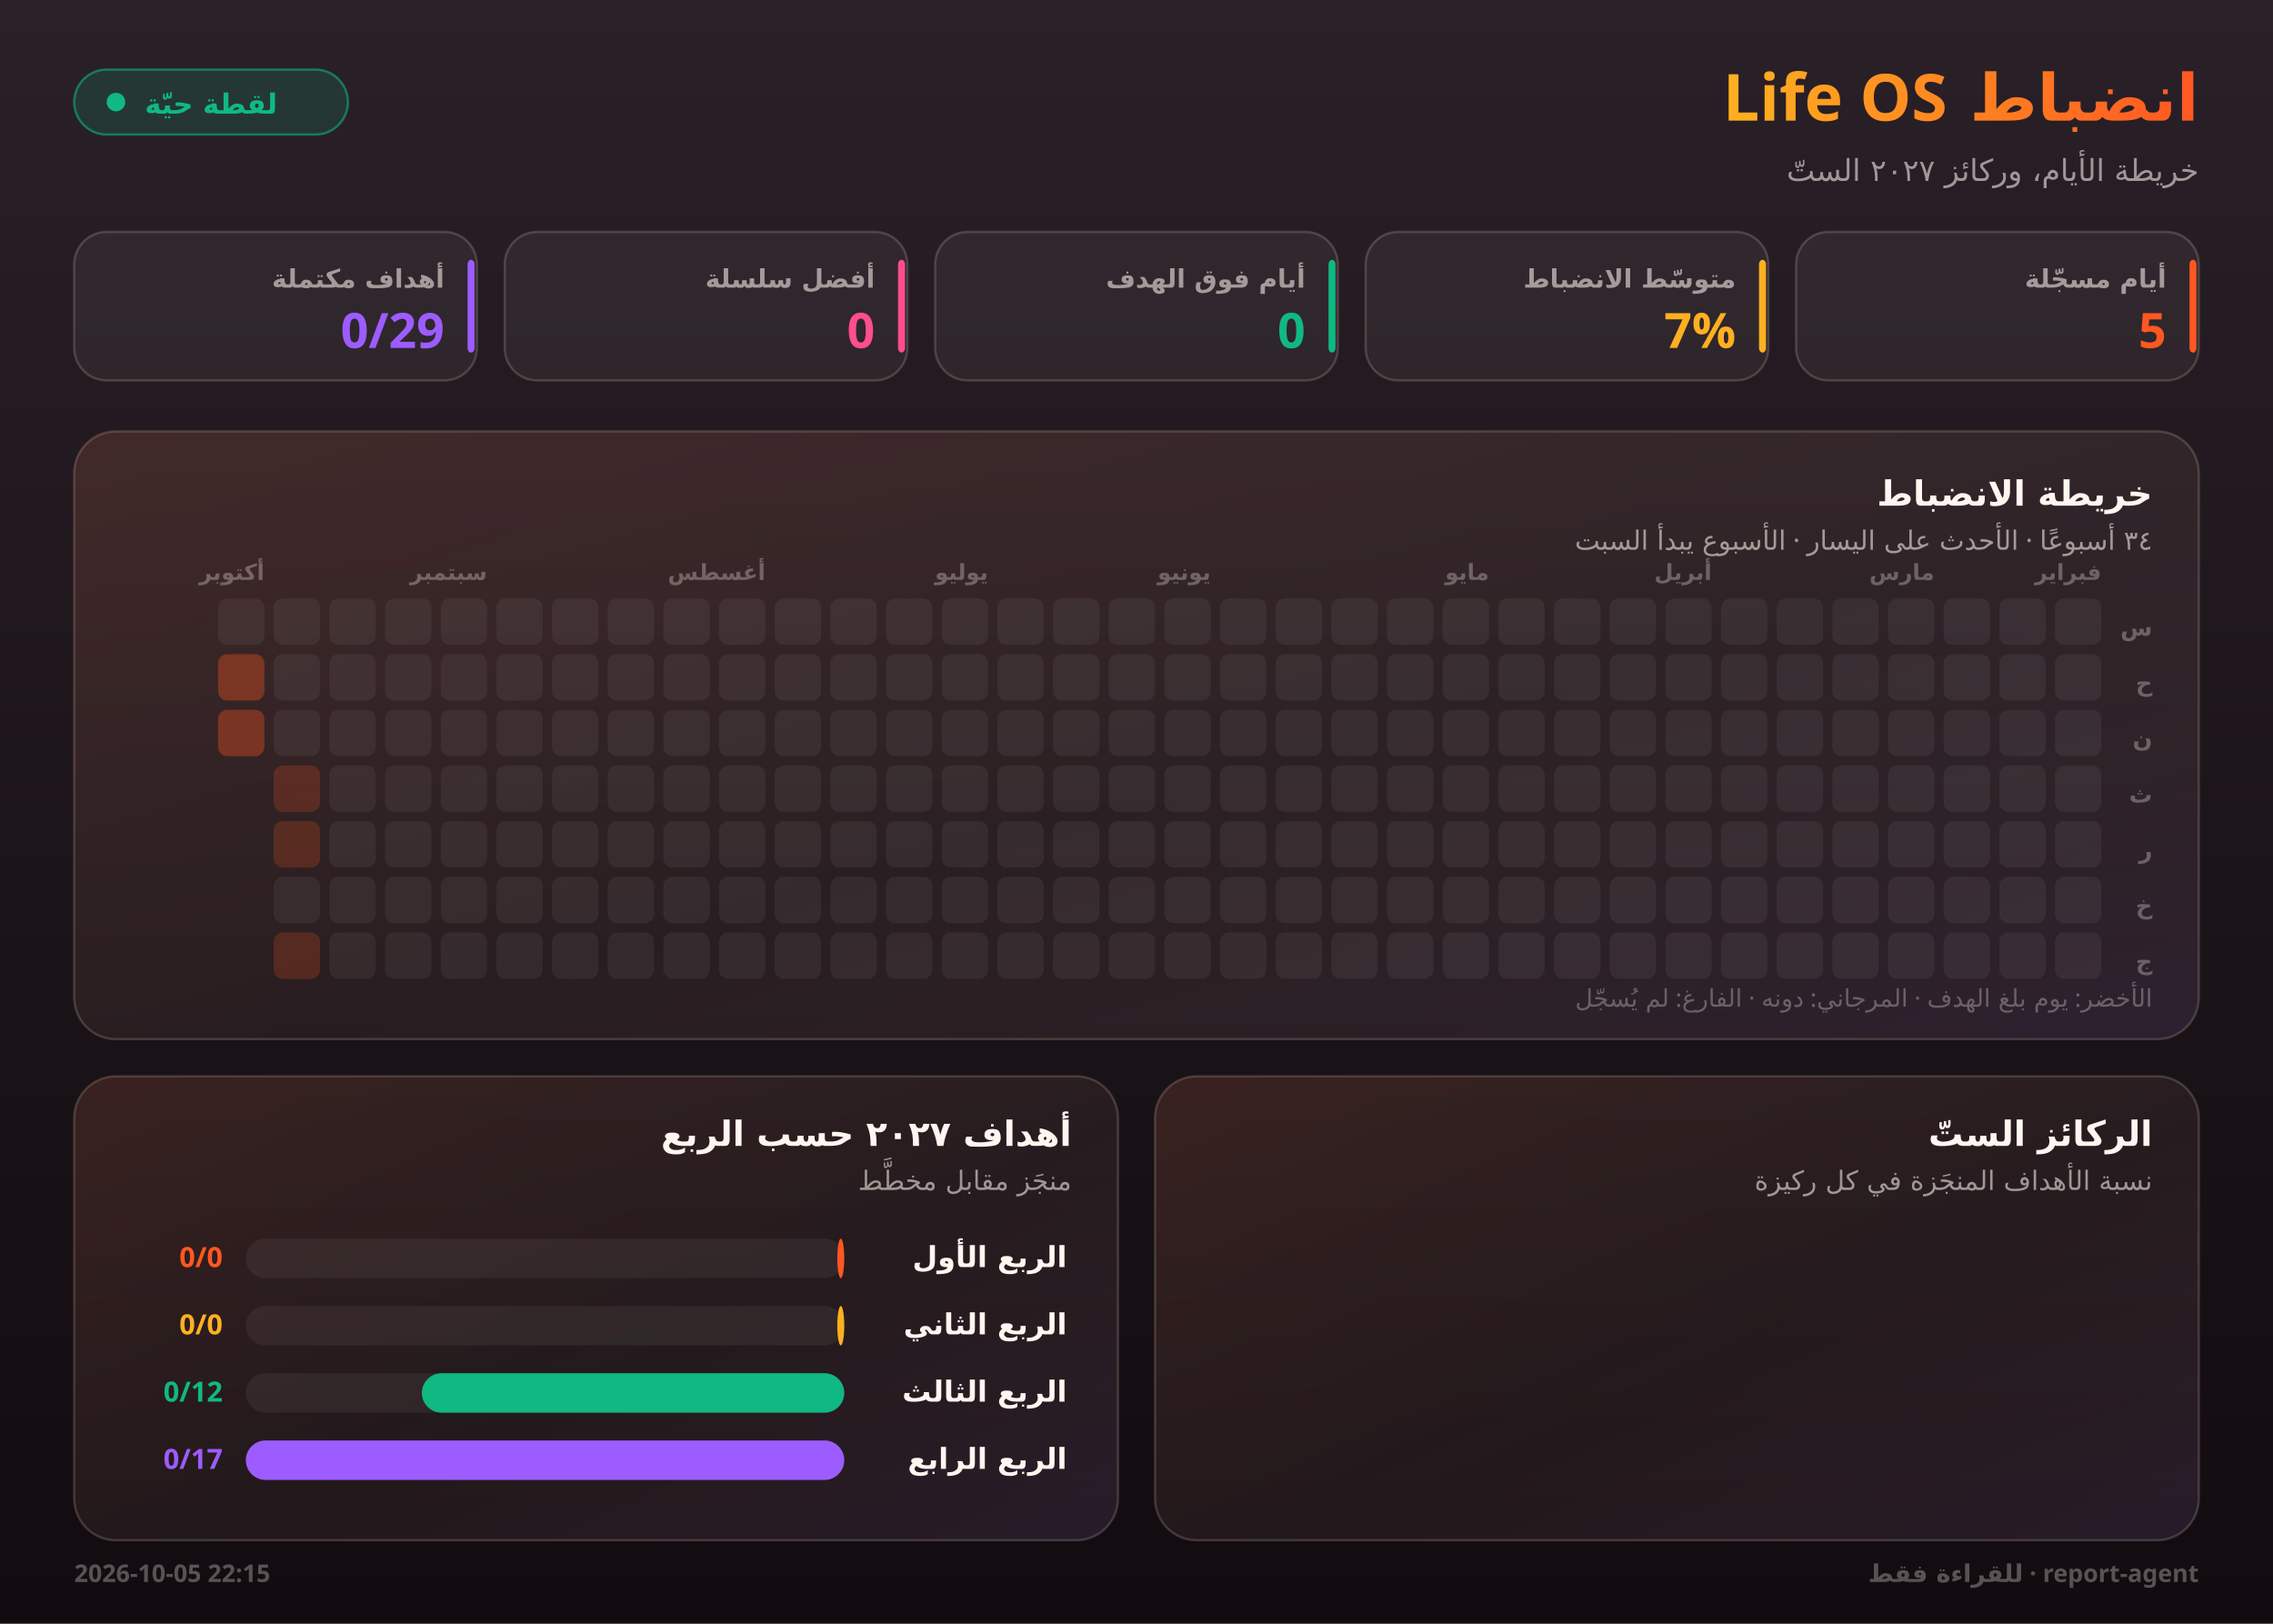
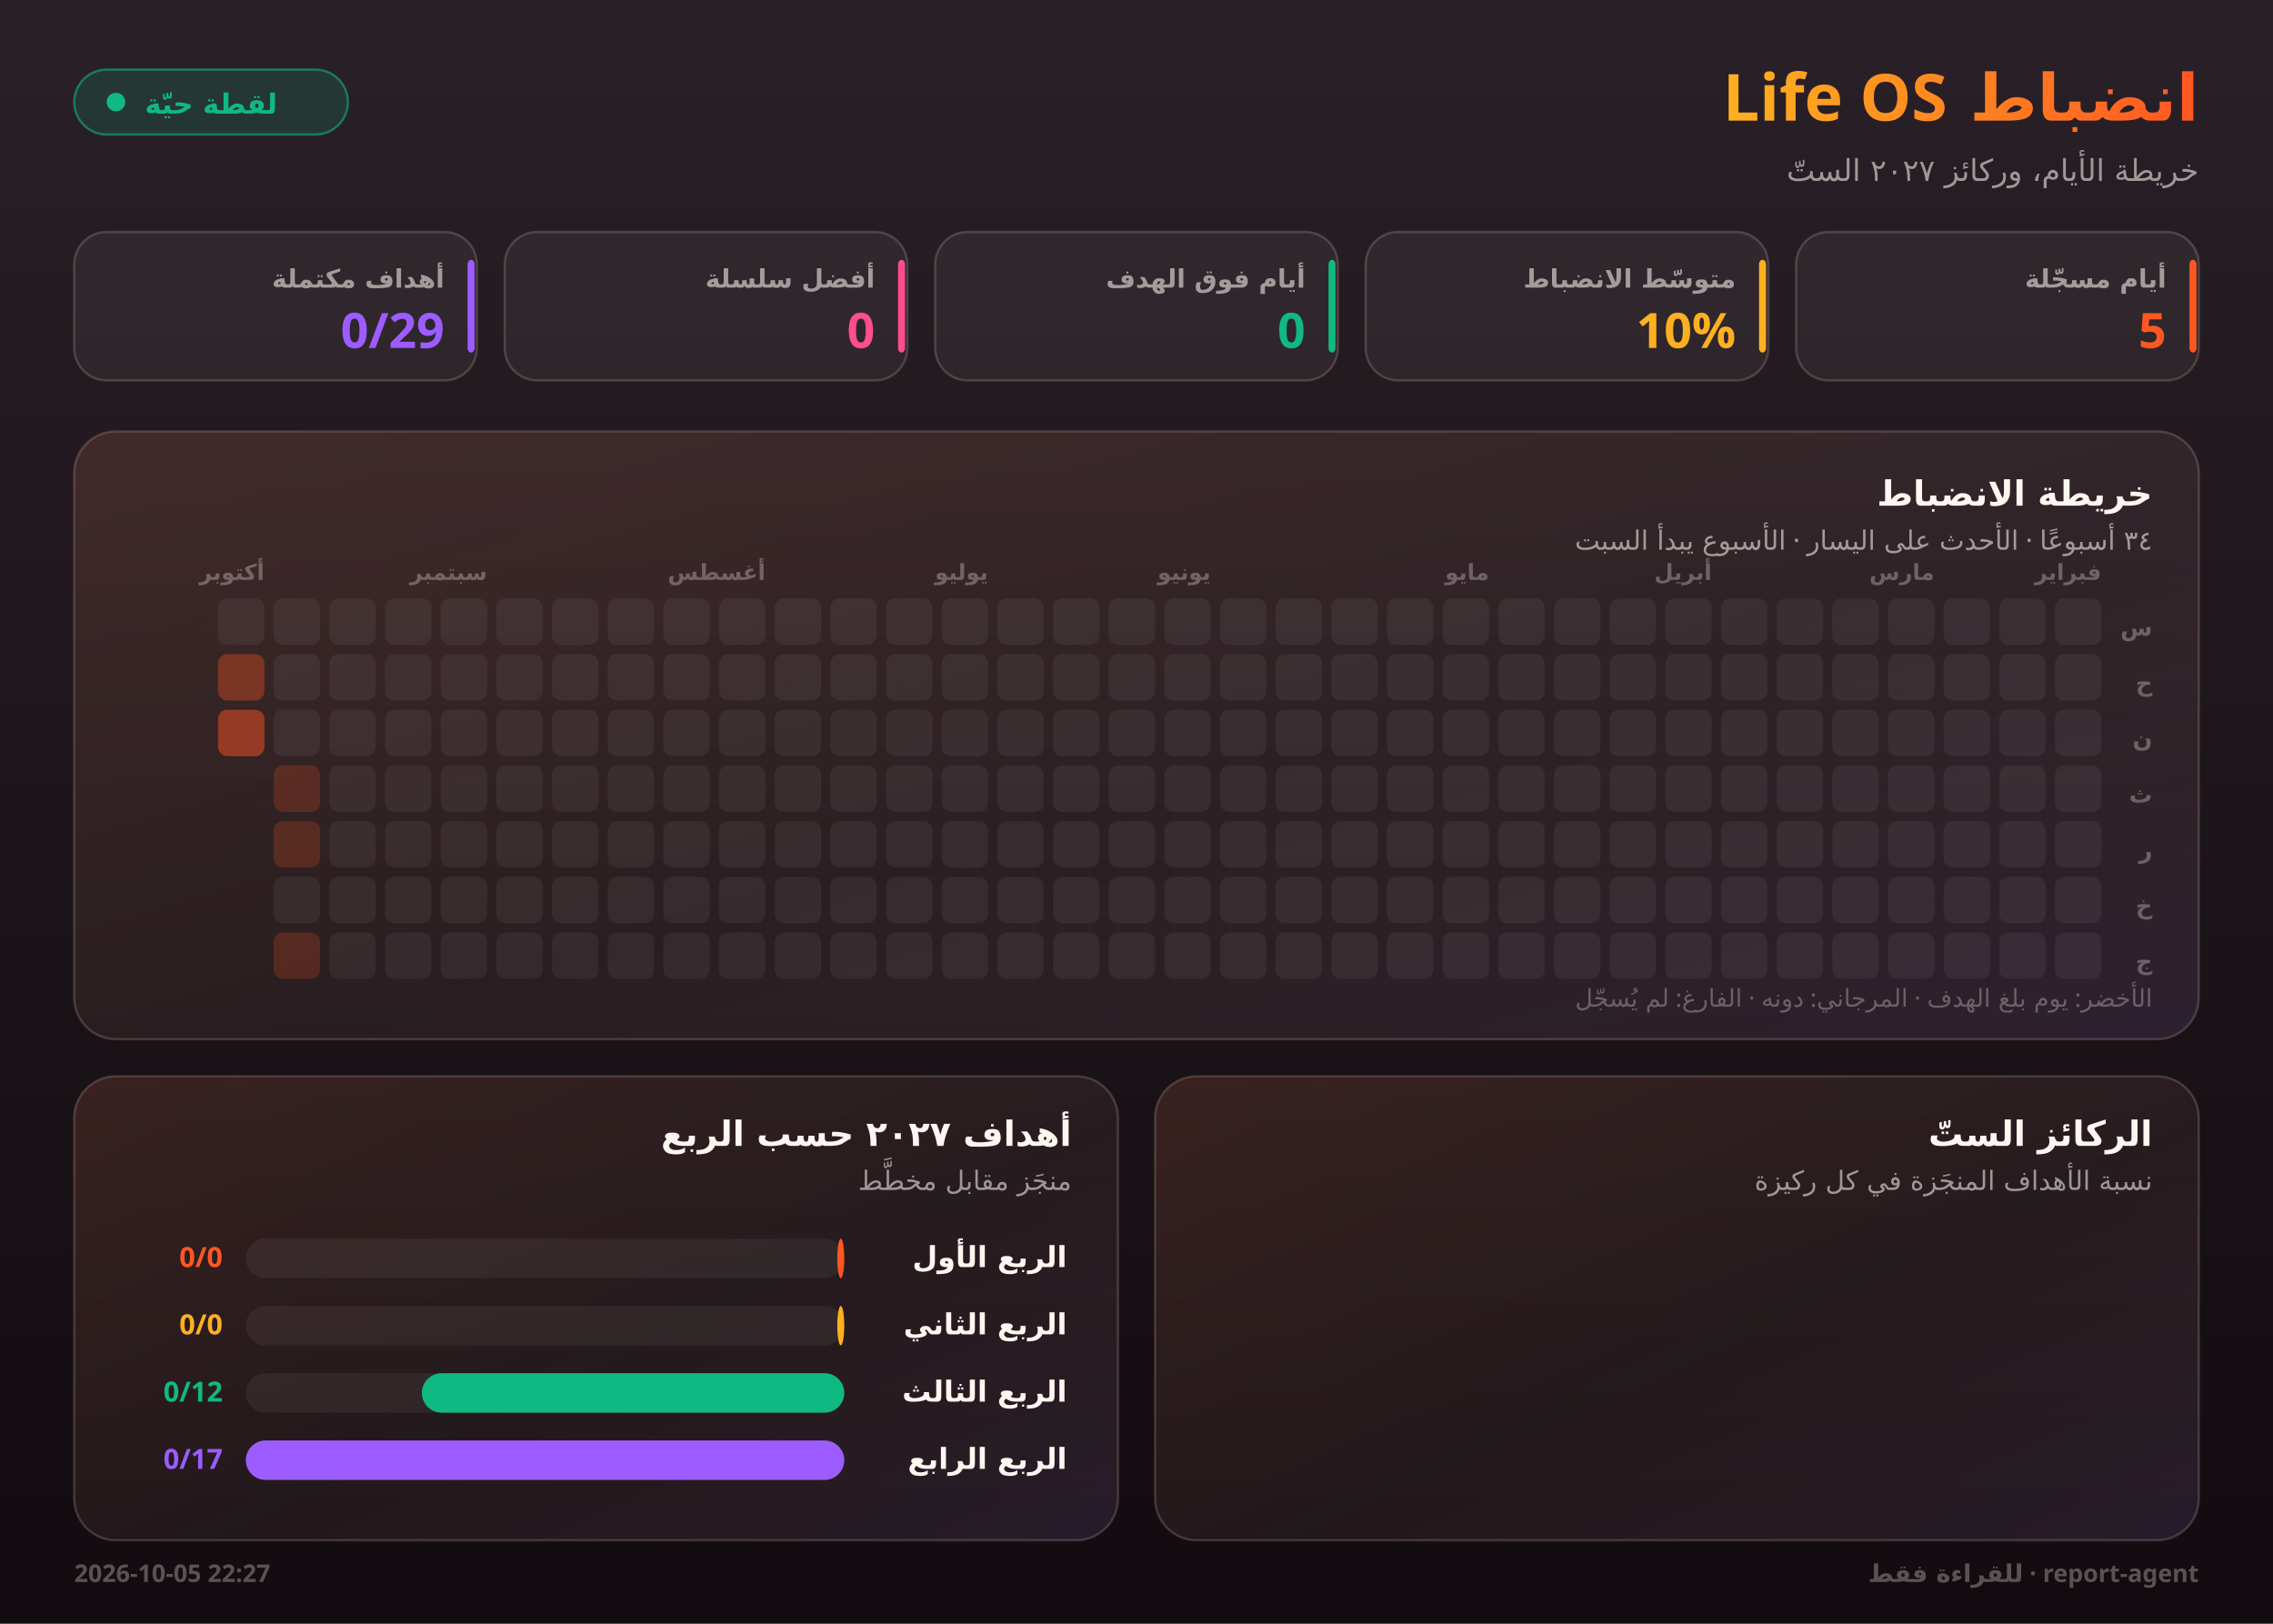
<svg xmlns="http://www.w3.org/2000/svg" width="980" height="700" viewBox="0 0 980 700" font-family="Tajawal, Cairo, 'Segoe UI', system-ui, sans-serif">
  <defs>
    <linearGradient id="sky" x1="0" y1="0" x2="0" y2="1">
      <stop offset="0%" stop-color="#2A2028" />
      <stop offset="55%" stop-color="#1B1418" />
      <stop offset="100%" stop-color="#120C10" />
    </linearGradient>
    <linearGradient id="sheen" x1="0" y1="0" x2="1" y2="1">
      <stop offset="0%" stop-color="#FF5722" stop-opacity="0.10" />
      <stop offset="55%" stop-color="#FF5722" stop-opacity="0.02" />
      <stop offset="100%" stop-color="#9D5CFF" stop-opacity="0.07" />
    </linearGradient>
    <linearGradient id="title" x1="1" y1="0" x2="0" y2="0">
      <stop offset="0%" stop-color="#FF5722" />
      <stop offset="100%" stop-color="#FFB020" />
    </linearGradient>
  </defs>
  <rect width="980" height="700" fill="url(#sky)" />
  <text x="948" y="52" fill="url(#title)" font-size="28" font-weight="800" text-anchor="start" style="direction:rtl;unicode-bidi:isolate">انضباط Life OS</text>
  <text x="948" y="78" fill="rgba(255,246,240,0.56)" font-size="13" font-weight="500" text-anchor="start" style="direction:rtl;unicode-bidi:isolate">خريطة الأيام، وركائز ٢٠٢٧ الستّ</text>
  <rect x="32" y="30" width="118" height="28" rx="14" fill="#10B981" fill-opacity="0.16" stroke="#10B981" stroke-opacity="0.55" />
  <circle cx="50" cy="44" r="4" fill="#10B981" />
  <text x="91" y="49" fill="#10B981" font-size="12" font-weight="700" text-anchor="middle" style="direction:rtl;unicode-bidi:isolate">لقطة حيّة</text>
  <rect x="774.4" y="100" width="173.6" height="64" rx="14" fill="rgba(255,255,255,0.05)" stroke="rgba(255,225,210,0.18)" />
  <rect x="944" y="112" width="3" height="40" rx="2" fill="#FF5722" />
  <text x="934" y="124" fill="rgba(255,246,240,0.56)" font-size="11" font-weight="600" text-anchor="start" style="direction:rtl;unicode-bidi:isolate">أيام مسجّلة</text>
  <text x="934" y="150" fill="#FF5722" font-size="21" font-weight="800" text-anchor="end" style="direction:ltr;unicode-bidi:isolate">5</text>
  <rect x="588.8" y="100" width="173.6" height="64" rx="14" fill="rgba(255,255,255,0.05)" stroke="rgba(255,225,210,0.18)" />
  <rect x="758.4" y="112" width="3" height="40" rx="2" fill="#FFB020" />
  <text x="748.4" y="124" fill="rgba(255,246,240,0.56)" font-size="11" font-weight="600" text-anchor="start" style="direction:rtl;unicode-bidi:isolate">متوسّط الانضباط</text>
-   <text x="748.4" y="150" fill="#FFB020" font-size="21" font-weight="800" text-anchor="end" style="direction:ltr;unicode-bidi:isolate">7%</text>
+   <text x="748.4" y="150" fill="#FFB020" font-size="21" font-weight="800" text-anchor="end" style="direction:ltr;unicode-bidi:isolate">10%</text>
  <rect x="403.2" y="100" width="173.6" height="64" rx="14" fill="rgba(255,255,255,0.05)" stroke="rgba(255,225,210,0.18)" />
  <rect x="572.8" y="112" width="3" height="40" rx="2" fill="#10B981" />
  <text x="562.8" y="124" fill="rgba(255,246,240,0.56)" font-size="11" font-weight="600" text-anchor="start" style="direction:rtl;unicode-bidi:isolate">أيام فوق الهدف</text>
  <text x="562.8" y="150" fill="#10B981" font-size="21" font-weight="800" text-anchor="end" style="direction:ltr;unicode-bidi:isolate">0</text>
  <rect x="217.6" y="100" width="173.6" height="64" rx="14" fill="rgba(255,255,255,0.05)" stroke="rgba(255,225,210,0.18)" />
  <rect x="387.2" y="112" width="3" height="40" rx="2" fill="#FF4D8D" />
  <text x="377.2" y="124" fill="rgba(255,246,240,0.56)" font-size="11" font-weight="600" text-anchor="start" style="direction:rtl;unicode-bidi:isolate">أفضل سلسلة</text>
  <text x="377.2" y="150" fill="#FF4D8D" font-size="21" font-weight="800" text-anchor="end" style="direction:ltr;unicode-bidi:isolate">0</text>
  <rect x="32" y="100" width="173.6" height="64" rx="14" fill="rgba(255,255,255,0.05)" stroke="rgba(255,225,210,0.18)" />
  <rect x="201.6" y="112" width="3" height="40" rx="2" fill="#9D5CFF" />
  <text x="191.6" y="124" fill="rgba(255,246,240,0.56)" font-size="11" font-weight="600" text-anchor="start" style="direction:rtl;unicode-bidi:isolate">أهداف مكتملة</text>
  <text x="191.6" y="150" fill="#9D5CFF" font-size="21" font-weight="800" text-anchor="end" style="direction:ltr;unicode-bidi:isolate">0/29</text>
  <g>
    <rect x="32" y="186" width="916" height="262" rx="18" fill="rgba(255,255,255,0.045)" stroke="rgba(255,225,210,0.18)" />
    <rect x="32" y="186" width="916" height="262" rx="18" fill="url(#sheen)" />
  </g>
  <text x="928" y="218" fill="#FFF6F0" font-size="15" font-weight="700" text-anchor="start" style="direction:rtl;unicode-bidi:isolate">خريطة الانضباط</text>
  <text x="928" y="237" fill="rgba(255,246,240,0.56)" font-size="11.5" font-weight="500" text-anchor="start" style="direction:rtl;unicode-bidi:isolate">٣٤ أسبوعًا · الأحدث على اليسار · الأسبوع يبدأ السبت</text>
  <text x="928" y="274" fill="rgba(255,246,240,0.30)" font-size="10" font-weight="600" text-anchor="start" style="direction:rtl;unicode-bidi:isolate">س</text>
  <text x="928" y="298" fill="rgba(255,246,240,0.30)" font-size="10" font-weight="600" text-anchor="start" style="direction:rtl;unicode-bidi:isolate">ح</text>
  <text x="928" y="322" fill="rgba(255,246,240,0.30)" font-size="10" font-weight="600" text-anchor="start" style="direction:rtl;unicode-bidi:isolate">ن</text>
  <text x="928" y="346" fill="rgba(255,246,240,0.30)" font-size="10" font-weight="600" text-anchor="start" style="direction:rtl;unicode-bidi:isolate">ث</text>
  <text x="928" y="370" fill="rgba(255,246,240,0.30)" font-size="10" font-weight="600" text-anchor="start" style="direction:rtl;unicode-bidi:isolate">ر</text>
  <text x="928" y="394" fill="rgba(255,246,240,0.30)" font-size="10" font-weight="600" text-anchor="start" style="direction:rtl;unicode-bidi:isolate">خ</text>
  <text x="928" y="418" fill="rgba(255,246,240,0.30)" font-size="10" font-weight="600" text-anchor="start" style="direction:rtl;unicode-bidi:isolate">ج</text>
  <text x="906" y="250" fill="rgba(255,246,240,0.30)" font-size="9.5" font-weight="600" text-anchor="start" style="direction:rtl;unicode-bidi:isolate">فبراير</text>
  <rect x="886" y="258" width="20" height="20" rx="4" fill="rgba(255,255,255,0.055)" fill-opacity="1.00" />
  <rect x="886" y="282" width="20" height="20" rx="4" fill="rgba(255,255,255,0.055)" fill-opacity="1.00" />
  <rect x="886" y="306" width="20" height="20" rx="4" fill="rgba(255,255,255,0.055)" fill-opacity="1.00" />
  <rect x="886" y="330" width="20" height="20" rx="4" fill="rgba(255,255,255,0.055)" fill-opacity="1.00" />
  <rect x="886" y="354" width="20" height="20" rx="4" fill="rgba(255,255,255,0.055)" fill-opacity="1.00" />
  <rect x="886" y="378" width="20" height="20" rx="4" fill="rgba(255,255,255,0.055)" fill-opacity="1.00" />
  <rect x="886" y="402" width="20" height="20" rx="4" fill="rgba(255,255,255,0.055)" fill-opacity="1.00" />
  <rect x="862" y="258" width="20" height="20" rx="4" fill="rgba(255,255,255,0.055)" fill-opacity="1.00" />
  <rect x="862" y="282" width="20" height="20" rx="4" fill="rgba(255,255,255,0.055)" fill-opacity="1.00" />
  <rect x="862" y="306" width="20" height="20" rx="4" fill="rgba(255,255,255,0.055)" fill-opacity="1.00" />
  <rect x="862" y="330" width="20" height="20" rx="4" fill="rgba(255,255,255,0.055)" fill-opacity="1.00" />
  <rect x="862" y="354" width="20" height="20" rx="4" fill="rgba(255,255,255,0.055)" fill-opacity="1.00" />
  <rect x="862" y="378" width="20" height="20" rx="4" fill="rgba(255,255,255,0.055)" fill-opacity="1.00" />
  <rect x="862" y="402" width="20" height="20" rx="4" fill="rgba(255,255,255,0.055)" fill-opacity="1.00" />
  <rect x="838" y="258" width="20" height="20" rx="4" fill="rgba(255,255,255,0.055)" fill-opacity="1.00" />
  <rect x="838" y="282" width="20" height="20" rx="4" fill="rgba(255,255,255,0.055)" fill-opacity="1.00" />
  <rect x="838" y="306" width="20" height="20" rx="4" fill="rgba(255,255,255,0.055)" fill-opacity="1.00" />
  <rect x="838" y="330" width="20" height="20" rx="4" fill="rgba(255,255,255,0.055)" fill-opacity="1.00" />
  <rect x="838" y="354" width="20" height="20" rx="4" fill="rgba(255,255,255,0.055)" fill-opacity="1.00" />
  <rect x="838" y="378" width="20" height="20" rx="4" fill="rgba(255,255,255,0.055)" fill-opacity="1.00" />
  <rect x="838" y="402" width="20" height="20" rx="4" fill="rgba(255,255,255,0.055)" fill-opacity="1.00" />
  <text x="834" y="250" fill="rgba(255,246,240,0.30)" font-size="9.5" font-weight="600" text-anchor="start" style="direction:rtl;unicode-bidi:isolate">مارس</text>
  <rect x="814" y="258" width="20" height="20" rx="4" fill="rgba(255,255,255,0.055)" fill-opacity="1.00" />
  <rect x="814" y="282" width="20" height="20" rx="4" fill="rgba(255,255,255,0.055)" fill-opacity="1.00" />
  <rect x="814" y="306" width="20" height="20" rx="4" fill="rgba(255,255,255,0.055)" fill-opacity="1.00" />
  <rect x="814" y="330" width="20" height="20" rx="4" fill="rgba(255,255,255,0.055)" fill-opacity="1.00" />
  <rect x="814" y="354" width="20" height="20" rx="4" fill="rgba(255,255,255,0.055)" fill-opacity="1.00" />
  <rect x="814" y="378" width="20" height="20" rx="4" fill="rgba(255,255,255,0.055)" fill-opacity="1.00" />
  <rect x="814" y="402" width="20" height="20" rx="4" fill="rgba(255,255,255,0.055)" fill-opacity="1.00" />
  <rect x="790" y="258" width="20" height="20" rx="4" fill="rgba(255,255,255,0.055)" fill-opacity="1.00" />
  <rect x="790" y="282" width="20" height="20" rx="4" fill="rgba(255,255,255,0.055)" fill-opacity="1.00" />
  <rect x="790" y="306" width="20" height="20" rx="4" fill="rgba(255,255,255,0.055)" fill-opacity="1.00" />
  <rect x="790" y="330" width="20" height="20" rx="4" fill="rgba(255,255,255,0.055)" fill-opacity="1.00" />
  <rect x="790" y="354" width="20" height="20" rx="4" fill="rgba(255,255,255,0.055)" fill-opacity="1.00" />
  <rect x="790" y="378" width="20" height="20" rx="4" fill="rgba(255,255,255,0.055)" fill-opacity="1.00" />
  <rect x="790" y="402" width="20" height="20" rx="4" fill="rgba(255,255,255,0.055)" fill-opacity="1.00" />
  <rect x="766" y="258" width="20" height="20" rx="4" fill="rgba(255,255,255,0.055)" fill-opacity="1.00" />
  <rect x="766" y="282" width="20" height="20" rx="4" fill="rgba(255,255,255,0.055)" fill-opacity="1.00" />
  <rect x="766" y="306" width="20" height="20" rx="4" fill="rgba(255,255,255,0.055)" fill-opacity="1.00" />
  <rect x="766" y="330" width="20" height="20" rx="4" fill="rgba(255,255,255,0.055)" fill-opacity="1.00" />
  <rect x="766" y="354" width="20" height="20" rx="4" fill="rgba(255,255,255,0.055)" fill-opacity="1.00" />
  <rect x="766" y="378" width="20" height="20" rx="4" fill="rgba(255,255,255,0.055)" fill-opacity="1.00" />
  <rect x="766" y="402" width="20" height="20" rx="4" fill="rgba(255,255,255,0.055)" fill-opacity="1.00" />
  <rect x="742" y="258" width="20" height="20" rx="4" fill="rgba(255,255,255,0.055)" fill-opacity="1.00" />
  <rect x="742" y="282" width="20" height="20" rx="4" fill="rgba(255,255,255,0.055)" fill-opacity="1.00" />
  <rect x="742" y="306" width="20" height="20" rx="4" fill="rgba(255,255,255,0.055)" fill-opacity="1.00" />
  <rect x="742" y="330" width="20" height="20" rx="4" fill="rgba(255,255,255,0.055)" fill-opacity="1.00" />
  <rect x="742" y="354" width="20" height="20" rx="4" fill="rgba(255,255,255,0.055)" fill-opacity="1.00" />
  <rect x="742" y="378" width="20" height="20" rx="4" fill="rgba(255,255,255,0.055)" fill-opacity="1.00" />
  <rect x="742" y="402" width="20" height="20" rx="4" fill="rgba(255,255,255,0.055)" fill-opacity="1.00" />
  <text x="738" y="250" fill="rgba(255,246,240,0.30)" font-size="9.5" font-weight="600" text-anchor="start" style="direction:rtl;unicode-bidi:isolate">أبريل</text>
  <rect x="718" y="258" width="20" height="20" rx="4" fill="rgba(255,255,255,0.055)" fill-opacity="1.00" />
  <rect x="718" y="282" width="20" height="20" rx="4" fill="rgba(255,255,255,0.055)" fill-opacity="1.00" />
  <rect x="718" y="306" width="20" height="20" rx="4" fill="rgba(255,255,255,0.055)" fill-opacity="1.00" />
  <rect x="718" y="330" width="20" height="20" rx="4" fill="rgba(255,255,255,0.055)" fill-opacity="1.00" />
  <rect x="718" y="354" width="20" height="20" rx="4" fill="rgba(255,255,255,0.055)" fill-opacity="1.00" />
  <rect x="718" y="378" width="20" height="20" rx="4" fill="rgba(255,255,255,0.055)" fill-opacity="1.00" />
  <rect x="718" y="402" width="20" height="20" rx="4" fill="rgba(255,255,255,0.055)" fill-opacity="1.00" />
  <rect x="694" y="258" width="20" height="20" rx="4" fill="rgba(255,255,255,0.055)" fill-opacity="1.00" />
  <rect x="694" y="282" width="20" height="20" rx="4" fill="rgba(255,255,255,0.055)" fill-opacity="1.00" />
  <rect x="694" y="306" width="20" height="20" rx="4" fill="rgba(255,255,255,0.055)" fill-opacity="1.00" />
  <rect x="694" y="330" width="20" height="20" rx="4" fill="rgba(255,255,255,0.055)" fill-opacity="1.00" />
  <rect x="694" y="354" width="20" height="20" rx="4" fill="rgba(255,255,255,0.055)" fill-opacity="1.00" />
  <rect x="694" y="378" width="20" height="20" rx="4" fill="rgba(255,255,255,0.055)" fill-opacity="1.00" />
  <rect x="694" y="402" width="20" height="20" rx="4" fill="rgba(255,255,255,0.055)" fill-opacity="1.00" />
  <rect x="670" y="258" width="20" height="20" rx="4" fill="rgba(255,255,255,0.055)" fill-opacity="1.00" />
  <rect x="670" y="282" width="20" height="20" rx="4" fill="rgba(255,255,255,0.055)" fill-opacity="1.00" />
  <rect x="670" y="306" width="20" height="20" rx="4" fill="rgba(255,255,255,0.055)" fill-opacity="1.00" />
  <rect x="670" y="330" width="20" height="20" rx="4" fill="rgba(255,255,255,0.055)" fill-opacity="1.00" />
  <rect x="670" y="354" width="20" height="20" rx="4" fill="rgba(255,255,255,0.055)" fill-opacity="1.00" />
  <rect x="670" y="378" width="20" height="20" rx="4" fill="rgba(255,255,255,0.055)" fill-opacity="1.00" />
  <rect x="670" y="402" width="20" height="20" rx="4" fill="rgba(255,255,255,0.055)" fill-opacity="1.00" />
  <rect x="646" y="258" width="20" height="20" rx="4" fill="rgba(255,255,255,0.055)" fill-opacity="1.00" />
  <rect x="646" y="282" width="20" height="20" rx="4" fill="rgba(255,255,255,0.055)" fill-opacity="1.00" />
  <rect x="646" y="306" width="20" height="20" rx="4" fill="rgba(255,255,255,0.055)" fill-opacity="1.00" />
  <rect x="646" y="330" width="20" height="20" rx="4" fill="rgba(255,255,255,0.055)" fill-opacity="1.00" />
  <rect x="646" y="354" width="20" height="20" rx="4" fill="rgba(255,255,255,0.055)" fill-opacity="1.00" />
  <rect x="646" y="378" width="20" height="20" rx="4" fill="rgba(255,255,255,0.055)" fill-opacity="1.00" />
  <rect x="646" y="402" width="20" height="20" rx="4" fill="rgba(255,255,255,0.055)" fill-opacity="1.00" />
  <text x="642" y="250" fill="rgba(255,246,240,0.30)" font-size="9.5" font-weight="600" text-anchor="start" style="direction:rtl;unicode-bidi:isolate">مايو</text>
  <rect x="622" y="258" width="20" height="20" rx="4" fill="rgba(255,255,255,0.055)" fill-opacity="1.00" />
  <rect x="622" y="282" width="20" height="20" rx="4" fill="rgba(255,255,255,0.055)" fill-opacity="1.00" />
  <rect x="622" y="306" width="20" height="20" rx="4" fill="rgba(255,255,255,0.055)" fill-opacity="1.00" />
  <rect x="622" y="330" width="20" height="20" rx="4" fill="rgba(255,255,255,0.055)" fill-opacity="1.00" />
  <rect x="622" y="354" width="20" height="20" rx="4" fill="rgba(255,255,255,0.055)" fill-opacity="1.00" />
  <rect x="622" y="378" width="20" height="20" rx="4" fill="rgba(255,255,255,0.055)" fill-opacity="1.00" />
  <rect x="622" y="402" width="20" height="20" rx="4" fill="rgba(255,255,255,0.055)" fill-opacity="1.00" />
  <rect x="598" y="258" width="20" height="20" rx="4" fill="rgba(255,255,255,0.055)" fill-opacity="1.00" />
  <rect x="598" y="282" width="20" height="20" rx="4" fill="rgba(255,255,255,0.055)" fill-opacity="1.00" />
  <rect x="598" y="306" width="20" height="20" rx="4" fill="rgba(255,255,255,0.055)" fill-opacity="1.00" />
  <rect x="598" y="330" width="20" height="20" rx="4" fill="rgba(255,255,255,0.055)" fill-opacity="1.00" />
  <rect x="598" y="354" width="20" height="20" rx="4" fill="rgba(255,255,255,0.055)" fill-opacity="1.00" />
  <rect x="598" y="378" width="20" height="20" rx="4" fill="rgba(255,255,255,0.055)" fill-opacity="1.00" />
  <rect x="598" y="402" width="20" height="20" rx="4" fill="rgba(255,255,255,0.055)" fill-opacity="1.00" />
  <rect x="574" y="258" width="20" height="20" rx="4" fill="rgba(255,255,255,0.055)" fill-opacity="1.00" />
  <rect x="574" y="282" width="20" height="20" rx="4" fill="rgba(255,255,255,0.055)" fill-opacity="1.00" />
  <rect x="574" y="306" width="20" height="20" rx="4" fill="rgba(255,255,255,0.055)" fill-opacity="1.00" />
  <rect x="574" y="330" width="20" height="20" rx="4" fill="rgba(255,255,255,0.055)" fill-opacity="1.00" />
  <rect x="574" y="354" width="20" height="20" rx="4" fill="rgba(255,255,255,0.055)" fill-opacity="1.00" />
  <rect x="574" y="378" width="20" height="20" rx="4" fill="rgba(255,255,255,0.055)" fill-opacity="1.00" />
  <rect x="574" y="402" width="20" height="20" rx="4" fill="rgba(255,255,255,0.055)" fill-opacity="1.00" />
  <rect x="550" y="258" width="20" height="20" rx="4" fill="rgba(255,255,255,0.055)" fill-opacity="1.00" />
  <rect x="550" y="282" width="20" height="20" rx="4" fill="rgba(255,255,255,0.055)" fill-opacity="1.00" />
  <rect x="550" y="306" width="20" height="20" rx="4" fill="rgba(255,255,255,0.055)" fill-opacity="1.00" />
  <rect x="550" y="330" width="20" height="20" rx="4" fill="rgba(255,255,255,0.055)" fill-opacity="1.00" />
  <rect x="550" y="354" width="20" height="20" rx="4" fill="rgba(255,255,255,0.055)" fill-opacity="1.00" />
  <rect x="550" y="378" width="20" height="20" rx="4" fill="rgba(255,255,255,0.055)" fill-opacity="1.00" />
  <rect x="550" y="402" width="20" height="20" rx="4" fill="rgba(255,255,255,0.055)" fill-opacity="1.00" />
  <rect x="526" y="258" width="20" height="20" rx="4" fill="rgba(255,255,255,0.055)" fill-opacity="1.00" />
  <rect x="526" y="282" width="20" height="20" rx="4" fill="rgba(255,255,255,0.055)" fill-opacity="1.00" />
  <rect x="526" y="306" width="20" height="20" rx="4" fill="rgba(255,255,255,0.055)" fill-opacity="1.00" />
  <rect x="526" y="330" width="20" height="20" rx="4" fill="rgba(255,255,255,0.055)" fill-opacity="1.00" />
  <rect x="526" y="354" width="20" height="20" rx="4" fill="rgba(255,255,255,0.055)" fill-opacity="1.00" />
  <rect x="526" y="378" width="20" height="20" rx="4" fill="rgba(255,255,255,0.055)" fill-opacity="1.00" />
  <rect x="526" y="402" width="20" height="20" rx="4" fill="rgba(255,255,255,0.055)" fill-opacity="1.00" />
  <text x="522" y="250" fill="rgba(255,246,240,0.30)" font-size="9.5" font-weight="600" text-anchor="start" style="direction:rtl;unicode-bidi:isolate">يونيو</text>
  <rect x="502" y="258" width="20" height="20" rx="4" fill="rgba(255,255,255,0.055)" fill-opacity="1.00" />
  <rect x="502" y="282" width="20" height="20" rx="4" fill="rgba(255,255,255,0.055)" fill-opacity="1.00" />
  <rect x="502" y="306" width="20" height="20" rx="4" fill="rgba(255,255,255,0.055)" fill-opacity="1.00" />
  <rect x="502" y="330" width="20" height="20" rx="4" fill="rgba(255,255,255,0.055)" fill-opacity="1.00" />
  <rect x="502" y="354" width="20" height="20" rx="4" fill="rgba(255,255,255,0.055)" fill-opacity="1.00" />
  <rect x="502" y="378" width="20" height="20" rx="4" fill="rgba(255,255,255,0.055)" fill-opacity="1.00" />
  <rect x="502" y="402" width="20" height="20" rx="4" fill="rgba(255,255,255,0.055)" fill-opacity="1.00" />
  <rect x="478" y="258" width="20" height="20" rx="4" fill="rgba(255,255,255,0.055)" fill-opacity="1.00" />
  <rect x="478" y="282" width="20" height="20" rx="4" fill="rgba(255,255,255,0.055)" fill-opacity="1.00" />
  <rect x="478" y="306" width="20" height="20" rx="4" fill="rgba(255,255,255,0.055)" fill-opacity="1.00" />
  <rect x="478" y="330" width="20" height="20" rx="4" fill="rgba(255,255,255,0.055)" fill-opacity="1.00" />
  <rect x="478" y="354" width="20" height="20" rx="4" fill="rgba(255,255,255,0.055)" fill-opacity="1.00" />
  <rect x="478" y="378" width="20" height="20" rx="4" fill="rgba(255,255,255,0.055)" fill-opacity="1.00" />
  <rect x="478" y="402" width="20" height="20" rx="4" fill="rgba(255,255,255,0.055)" fill-opacity="1.00" />
  <rect x="454" y="258" width="20" height="20" rx="4" fill="rgba(255,255,255,0.055)" fill-opacity="1.00" />
  <rect x="454" y="282" width="20" height="20" rx="4" fill="rgba(255,255,255,0.055)" fill-opacity="1.00" />
  <rect x="454" y="306" width="20" height="20" rx="4" fill="rgba(255,255,255,0.055)" fill-opacity="1.00" />
  <rect x="454" y="330" width="20" height="20" rx="4" fill="rgba(255,255,255,0.055)" fill-opacity="1.00" />
  <rect x="454" y="354" width="20" height="20" rx="4" fill="rgba(255,255,255,0.055)" fill-opacity="1.00" />
  <rect x="454" y="378" width="20" height="20" rx="4" fill="rgba(255,255,255,0.055)" fill-opacity="1.00" />
  <rect x="454" y="402" width="20" height="20" rx="4" fill="rgba(255,255,255,0.055)" fill-opacity="1.00" />
  <rect x="430" y="258" width="20" height="20" rx="4" fill="rgba(255,255,255,0.055)" fill-opacity="1.00" />
  <rect x="430" y="282" width="20" height="20" rx="4" fill="rgba(255,255,255,0.055)" fill-opacity="1.00" />
  <rect x="430" y="306" width="20" height="20" rx="4" fill="rgba(255,255,255,0.055)" fill-opacity="1.00" />
  <rect x="430" y="330" width="20" height="20" rx="4" fill="rgba(255,255,255,0.055)" fill-opacity="1.00" />
  <rect x="430" y="354" width="20" height="20" rx="4" fill="rgba(255,255,255,0.055)" fill-opacity="1.00" />
  <rect x="430" y="378" width="20" height="20" rx="4" fill="rgba(255,255,255,0.055)" fill-opacity="1.00" />
  <rect x="430" y="402" width="20" height="20" rx="4" fill="rgba(255,255,255,0.055)" fill-opacity="1.00" />
  <text x="426" y="250" fill="rgba(255,246,240,0.30)" font-size="9.5" font-weight="600" text-anchor="start" style="direction:rtl;unicode-bidi:isolate">يوليو</text>
  <rect x="406" y="258" width="20" height="20" rx="4" fill="rgba(255,255,255,0.055)" fill-opacity="1.00" />
  <rect x="406" y="282" width="20" height="20" rx="4" fill="rgba(255,255,255,0.055)" fill-opacity="1.00" />
  <rect x="406" y="306" width="20" height="20" rx="4" fill="rgba(255,255,255,0.055)" fill-opacity="1.00" />
  <rect x="406" y="330" width="20" height="20" rx="4" fill="rgba(255,255,255,0.055)" fill-opacity="1.00" />
  <rect x="406" y="354" width="20" height="20" rx="4" fill="rgba(255,255,255,0.055)" fill-opacity="1.00" />
  <rect x="406" y="378" width="20" height="20" rx="4" fill="rgba(255,255,255,0.055)" fill-opacity="1.00" />
  <rect x="406" y="402" width="20" height="20" rx="4" fill="rgba(255,255,255,0.055)" fill-opacity="1.00" />
  <rect x="382" y="258" width="20" height="20" rx="4" fill="rgba(255,255,255,0.055)" fill-opacity="1.00" />
  <rect x="382" y="282" width="20" height="20" rx="4" fill="rgba(255,255,255,0.055)" fill-opacity="1.00" />
  <rect x="382" y="306" width="20" height="20" rx="4" fill="rgba(255,255,255,0.055)" fill-opacity="1.00" />
  <rect x="382" y="330" width="20" height="20" rx="4" fill="rgba(255,255,255,0.055)" fill-opacity="1.00" />
  <rect x="382" y="354" width="20" height="20" rx="4" fill="rgba(255,255,255,0.055)" fill-opacity="1.00" />
  <rect x="382" y="378" width="20" height="20" rx="4" fill="rgba(255,255,255,0.055)" fill-opacity="1.00" />
  <rect x="382" y="402" width="20" height="20" rx="4" fill="rgba(255,255,255,0.055)" fill-opacity="1.00" />
  <rect x="358" y="258" width="20" height="20" rx="4" fill="rgba(255,255,255,0.055)" fill-opacity="1.00" />
  <rect x="358" y="282" width="20" height="20" rx="4" fill="rgba(255,255,255,0.055)" fill-opacity="1.00" />
  <rect x="358" y="306" width="20" height="20" rx="4" fill="rgba(255,255,255,0.055)" fill-opacity="1.00" />
  <rect x="358" y="330" width="20" height="20" rx="4" fill="rgba(255,255,255,0.055)" fill-opacity="1.00" />
  <rect x="358" y="354" width="20" height="20" rx="4" fill="rgba(255,255,255,0.055)" fill-opacity="1.00" />
  <rect x="358" y="378" width="20" height="20" rx="4" fill="rgba(255,255,255,0.055)" fill-opacity="1.00" />
  <rect x="358" y="402" width="20" height="20" rx="4" fill="rgba(255,255,255,0.055)" fill-opacity="1.00" />
  <rect x="334" y="258" width="20" height="20" rx="4" fill="rgba(255,255,255,0.055)" fill-opacity="1.00" />
  <rect x="334" y="282" width="20" height="20" rx="4" fill="rgba(255,255,255,0.055)" fill-opacity="1.00" />
  <rect x="334" y="306" width="20" height="20" rx="4" fill="rgba(255,255,255,0.055)" fill-opacity="1.00" />
  <rect x="334" y="330" width="20" height="20" rx="4" fill="rgba(255,255,255,0.055)" fill-opacity="1.00" />
  <rect x="334" y="354" width="20" height="20" rx="4" fill="rgba(255,255,255,0.055)" fill-opacity="1.00" />
  <rect x="334" y="378" width="20" height="20" rx="4" fill="rgba(255,255,255,0.055)" fill-opacity="1.00" />
  <rect x="334" y="402" width="20" height="20" rx="4" fill="rgba(255,255,255,0.055)" fill-opacity="1.00" />
  <text x="330" y="250" fill="rgba(255,246,240,0.30)" font-size="9.5" font-weight="600" text-anchor="start" style="direction:rtl;unicode-bidi:isolate">أغسطس</text>
  <rect x="310" y="258" width="20" height="20" rx="4" fill="rgba(255,255,255,0.055)" fill-opacity="1.00" />
  <rect x="310" y="282" width="20" height="20" rx="4" fill="rgba(255,255,255,0.055)" fill-opacity="1.00" />
  <rect x="310" y="306" width="20" height="20" rx="4" fill="rgba(255,255,255,0.055)" fill-opacity="1.00" />
  <rect x="310" y="330" width="20" height="20" rx="4" fill="rgba(255,255,255,0.055)" fill-opacity="1.00" />
  <rect x="310" y="354" width="20" height="20" rx="4" fill="rgba(255,255,255,0.055)" fill-opacity="1.00" />
  <rect x="310" y="378" width="20" height="20" rx="4" fill="rgba(255,255,255,0.055)" fill-opacity="1.00" />
  <rect x="310" y="402" width="20" height="20" rx="4" fill="rgba(255,255,255,0.055)" fill-opacity="1.00" />
  <rect x="286" y="258" width="20" height="20" rx="4" fill="rgba(255,255,255,0.055)" fill-opacity="1.00" />
  <rect x="286" y="282" width="20" height="20" rx="4" fill="rgba(255,255,255,0.055)" fill-opacity="1.00" />
  <rect x="286" y="306" width="20" height="20" rx="4" fill="rgba(255,255,255,0.055)" fill-opacity="1.00" />
  <rect x="286" y="330" width="20" height="20" rx="4" fill="rgba(255,255,255,0.055)" fill-opacity="1.00" />
  <rect x="286" y="354" width="20" height="20" rx="4" fill="rgba(255,255,255,0.055)" fill-opacity="1.00" />
  <rect x="286" y="378" width="20" height="20" rx="4" fill="rgba(255,255,255,0.055)" fill-opacity="1.00" />
  <rect x="286" y="402" width="20" height="20" rx="4" fill="rgba(255,255,255,0.055)" fill-opacity="1.00" />
  <rect x="262" y="258" width="20" height="20" rx="4" fill="rgba(255,255,255,0.055)" fill-opacity="1.00" />
  <rect x="262" y="282" width="20" height="20" rx="4" fill="rgba(255,255,255,0.055)" fill-opacity="1.00" />
  <rect x="262" y="306" width="20" height="20" rx="4" fill="rgba(255,255,255,0.055)" fill-opacity="1.00" />
  <rect x="262" y="330" width="20" height="20" rx="4" fill="rgba(255,255,255,0.055)" fill-opacity="1.00" />
  <rect x="262" y="354" width="20" height="20" rx="4" fill="rgba(255,255,255,0.055)" fill-opacity="1.00" />
  <rect x="262" y="378" width="20" height="20" rx="4" fill="rgba(255,255,255,0.055)" fill-opacity="1.00" />
  <rect x="262" y="402" width="20" height="20" rx="4" fill="rgba(255,255,255,0.055)" fill-opacity="1.00" />
  <rect x="238" y="258" width="20" height="20" rx="4" fill="rgba(255,255,255,0.055)" fill-opacity="1.00" />
  <rect x="238" y="282" width="20" height="20" rx="4" fill="rgba(255,255,255,0.055)" fill-opacity="1.00" />
  <rect x="238" y="306" width="20" height="20" rx="4" fill="rgba(255,255,255,0.055)" fill-opacity="1.00" />
  <rect x="238" y="330" width="20" height="20" rx="4" fill="rgba(255,255,255,0.055)" fill-opacity="1.00" />
  <rect x="238" y="354" width="20" height="20" rx="4" fill="rgba(255,255,255,0.055)" fill-opacity="1.00" />
  <rect x="238" y="378" width="20" height="20" rx="4" fill="rgba(255,255,255,0.055)" fill-opacity="1.00" />
  <rect x="238" y="402" width="20" height="20" rx="4" fill="rgba(255,255,255,0.055)" fill-opacity="1.00" />
  <rect x="214" y="258" width="20" height="20" rx="4" fill="rgba(255,255,255,0.055)" fill-opacity="1.00" />
  <rect x="214" y="282" width="20" height="20" rx="4" fill="rgba(255,255,255,0.055)" fill-opacity="1.00" />
  <rect x="214" y="306" width="20" height="20" rx="4" fill="rgba(255,255,255,0.055)" fill-opacity="1.00" />
  <rect x="214" y="330" width="20" height="20" rx="4" fill="rgba(255,255,255,0.055)" fill-opacity="1.00" />
  <rect x="214" y="354" width="20" height="20" rx="4" fill="rgba(255,255,255,0.055)" fill-opacity="1.00" />
  <rect x="214" y="378" width="20" height="20" rx="4" fill="rgba(255,255,255,0.055)" fill-opacity="1.00" />
  <rect x="214" y="402" width="20" height="20" rx="4" fill="rgba(255,255,255,0.055)" fill-opacity="1.00" />
  <text x="210" y="250" fill="rgba(255,246,240,0.30)" font-size="9.5" font-weight="600" text-anchor="start" style="direction:rtl;unicode-bidi:isolate">سبتمبر</text>
  <rect x="190" y="258" width="20" height="20" rx="4" fill="rgba(255,255,255,0.055)" fill-opacity="1.00" />
  <rect x="190" y="282" width="20" height="20" rx="4" fill="rgba(255,255,255,0.055)" fill-opacity="1.00" />
  <rect x="190" y="306" width="20" height="20" rx="4" fill="rgba(255,255,255,0.055)" fill-opacity="1.00" />
  <rect x="190" y="330" width="20" height="20" rx="4" fill="rgba(255,255,255,0.055)" fill-opacity="1.00" />
  <rect x="190" y="354" width="20" height="20" rx="4" fill="rgba(255,255,255,0.055)" fill-opacity="1.00" />
  <rect x="190" y="378" width="20" height="20" rx="4" fill="rgba(255,255,255,0.055)" fill-opacity="1.00" />
  <rect x="190" y="402" width="20" height="20" rx="4" fill="rgba(255,255,255,0.055)" fill-opacity="1.00" />
  <rect x="166" y="258" width="20" height="20" rx="4" fill="rgba(255,255,255,0.055)" fill-opacity="1.00" />
  <rect x="166" y="282" width="20" height="20" rx="4" fill="rgba(255,255,255,0.055)" fill-opacity="1.00" />
  <rect x="166" y="306" width="20" height="20" rx="4" fill="rgba(255,255,255,0.055)" fill-opacity="1.00" />
  <rect x="166" y="330" width="20" height="20" rx="4" fill="rgba(255,255,255,0.055)" fill-opacity="1.00" />
  <rect x="166" y="354" width="20" height="20" rx="4" fill="rgba(255,255,255,0.055)" fill-opacity="1.00" />
  <rect x="166" y="378" width="20" height="20" rx="4" fill="rgba(255,255,255,0.055)" fill-opacity="1.00" />
  <rect x="166" y="402" width="20" height="20" rx="4" fill="rgba(255,255,255,0.055)" fill-opacity="1.00" />
  <rect x="142" y="258" width="20" height="20" rx="4" fill="rgba(255,255,255,0.055)" fill-opacity="1.00" />
  <rect x="142" y="282" width="20" height="20" rx="4" fill="rgba(255,255,255,0.055)" fill-opacity="1.00" />
  <rect x="142" y="306" width="20" height="20" rx="4" fill="rgba(255,255,255,0.055)" fill-opacity="1.00" />
  <rect x="142" y="330" width="20" height="20" rx="4" fill="rgba(255,255,255,0.055)" fill-opacity="1.00" />
  <rect x="142" y="354" width="20" height="20" rx="4" fill="rgba(255,255,255,0.055)" fill-opacity="1.00" />
  <rect x="142" y="378" width="20" height="20" rx="4" fill="rgba(255,255,255,0.055)" fill-opacity="1.00" />
  <rect x="142" y="402" width="20" height="20" rx="4" fill="rgba(255,255,255,0.055)" fill-opacity="1.00" />
  <rect x="118" y="258" width="20" height="20" rx="4" fill="rgba(255,255,255,0.055)" fill-opacity="1.00" />
  <rect x="118" y="282" width="20" height="20" rx="4" fill="rgba(255,255,255,0.055)" fill-opacity="1.00" />
  <rect x="118" y="306" width="20" height="20" rx="4" fill="rgba(255,255,255,0.055)" fill-opacity="1.00" />
  <rect x="118" y="330" width="20" height="20" rx="4" fill="#FF5722" fill-opacity="0.20" />
  <rect x="118" y="354" width="20" height="20" rx="4" fill="#FF5722" fill-opacity="0.20" />
  <rect x="118" y="378" width="20" height="20" rx="4" fill="rgba(255,255,255,0.055)" fill-opacity="1.00" />
  <rect x="118" y="402" width="20" height="20" rx="4" fill="#FF5722" fill-opacity="0.20" />
  <text x="114" y="250" fill="rgba(255,246,240,0.30)" font-size="9.5" font-weight="600" text-anchor="start" style="direction:rtl;unicode-bidi:isolate">أكتوبر</text>
  <rect x="94" y="258" width="20" height="20" rx="4" fill="rgba(255,255,255,0.055)" fill-opacity="1.00" />
  <rect x="94" y="282" width="20" height="20" rx="4" fill="#FF5722" fill-opacity="0.34" />
-   <rect x="94" y="306" width="20" height="20" rx="4" fill="#FF5722" fill-opacity="0.34" />
+   <rect x="94" y="306" width="20" height="20" rx="4" fill="#FF5722" fill-opacity="0.48" />
  <text x="928" y="434" fill="rgba(255,246,240,0.30)" font-size="10.5" font-weight="500" text-anchor="start" style="direction:rtl;unicode-bidi:isolate">الأخضر: يوم بلغ الهدف · المرجاني: دونه · الفارغ: لم يُسجّل</text>
  <g>
    <rect x="32" y="464" width="450" height="200" rx="18" fill="rgba(255,255,255,0.045)" stroke="rgba(255,225,210,0.18)" />
    <rect x="32" y="464" width="450" height="200" rx="18" fill="url(#sheen)" />
  </g>
  <text x="462" y="494" fill="#FFF6F0" font-size="15" font-weight="700" text-anchor="start" style="direction:rtl;unicode-bidi:isolate">أهداف ٢٠٢٧ حسب الربع</text>
  <text x="462" y="513" fill="rgba(255,246,240,0.56)" font-size="11.5" font-weight="500" text-anchor="start" style="direction:rtl;unicode-bidi:isolate">منجَز مقابل مخطَّط</text>
  <text x="460" y="546.24" fill="#FFF6F0" font-size="12.5" font-weight="600" text-anchor="start" style="direction:rtl;unicode-bidi:isolate">الربع الأول</text>
  <rect x="106" y="534" width="258" height="17" rx="8.5" fill="rgba(255,255,255,0.055)" />
  <rect x="361" y="534" width="3" height="17" rx="8.5" fill="#FF5722" />
  <text x="96" y="546.24" fill="#FF5722" font-size="12" font-weight="700" text-anchor="end" style="direction:ltr;unicode-bidi:isolate">0/0</text>
  <text x="460" y="575.24" fill="#FFF6F0" font-size="12.5" font-weight="600" text-anchor="start" style="direction:rtl;unicode-bidi:isolate">الربع الثاني</text>
  <rect x="106" y="563" width="258" height="17" rx="8.5" fill="rgba(255,255,255,0.055)" />
  <rect x="361" y="563" width="3" height="17" rx="8.5" fill="#FFB020" />
  <text x="96" y="575.24" fill="#FFB020" font-size="12" font-weight="700" text-anchor="end" style="direction:ltr;unicode-bidi:isolate">0/0</text>
  <text x="460" y="604.24" fill="#FFF6F0" font-size="12.5" font-weight="600" text-anchor="start" style="direction:rtl;unicode-bidi:isolate">الربع الثالث</text>
  <rect x="106" y="592" width="258" height="17" rx="8.5" fill="rgba(255,255,255,0.055)" />
  <rect x="181.882" y="592" width="182.118" height="17" rx="8.5" fill="#10B981" />
  <text x="96" y="604.24" fill="#10B981" font-size="12" font-weight="700" text-anchor="end" style="direction:ltr;unicode-bidi:isolate">0/12</text>
  <text x="460" y="633.24" fill="#FFF6F0" font-size="12.5" font-weight="600" text-anchor="start" style="direction:rtl;unicode-bidi:isolate">الربع الرابع</text>
  <rect x="106" y="621" width="258" height="17" rx="8.5" fill="rgba(255,255,255,0.055)" />
  <rect x="106" y="621" width="258" height="17" rx="8.5" fill="#9D5CFF" />
  <text x="96" y="633.24" fill="#9D5CFF" font-size="12" font-weight="700" text-anchor="end" style="direction:ltr;unicode-bidi:isolate">0/17</text>
  <g>
    <rect x="498" y="464" width="450" height="200" rx="18" fill="rgba(255,255,255,0.045)" stroke="rgba(255,225,210,0.18)" />
    <rect x="498" y="464" width="450" height="200" rx="18" fill="url(#sheen)" />
  </g>
  <text x="928" y="494" fill="#FFF6F0" font-size="15" font-weight="700" text-anchor="start" style="direction:rtl;unicode-bidi:isolate">الركائز الستّ</text>
  <text x="928" y="513" fill="rgba(255,246,240,0.56)" font-size="11.5" font-weight="500" text-anchor="start" style="direction:rtl;unicode-bidi:isolate">نسبة الأهداف المنجَزة في كل ركيزة</text>
-   <text x="32" y="682" fill="rgba(255,246,240,0.30)" font-size="10.5" font-weight="600" text-anchor="start" style="direction:ltr;unicode-bidi:isolate">2026-10-05 22:15</text>
+   <text x="32" y="682" fill="rgba(255,246,240,0.30)" font-size="10.5" font-weight="600" text-anchor="start" style="direction:ltr;unicode-bidi:isolate">2026-10-05 22:27</text>
  <text x="948" y="682" fill="rgba(255,246,240,0.30)" font-size="10.5" font-weight="600" text-anchor="start" style="direction:rtl;unicode-bidi:isolate">report-agent · للقراءة فقط</text>
</svg>
